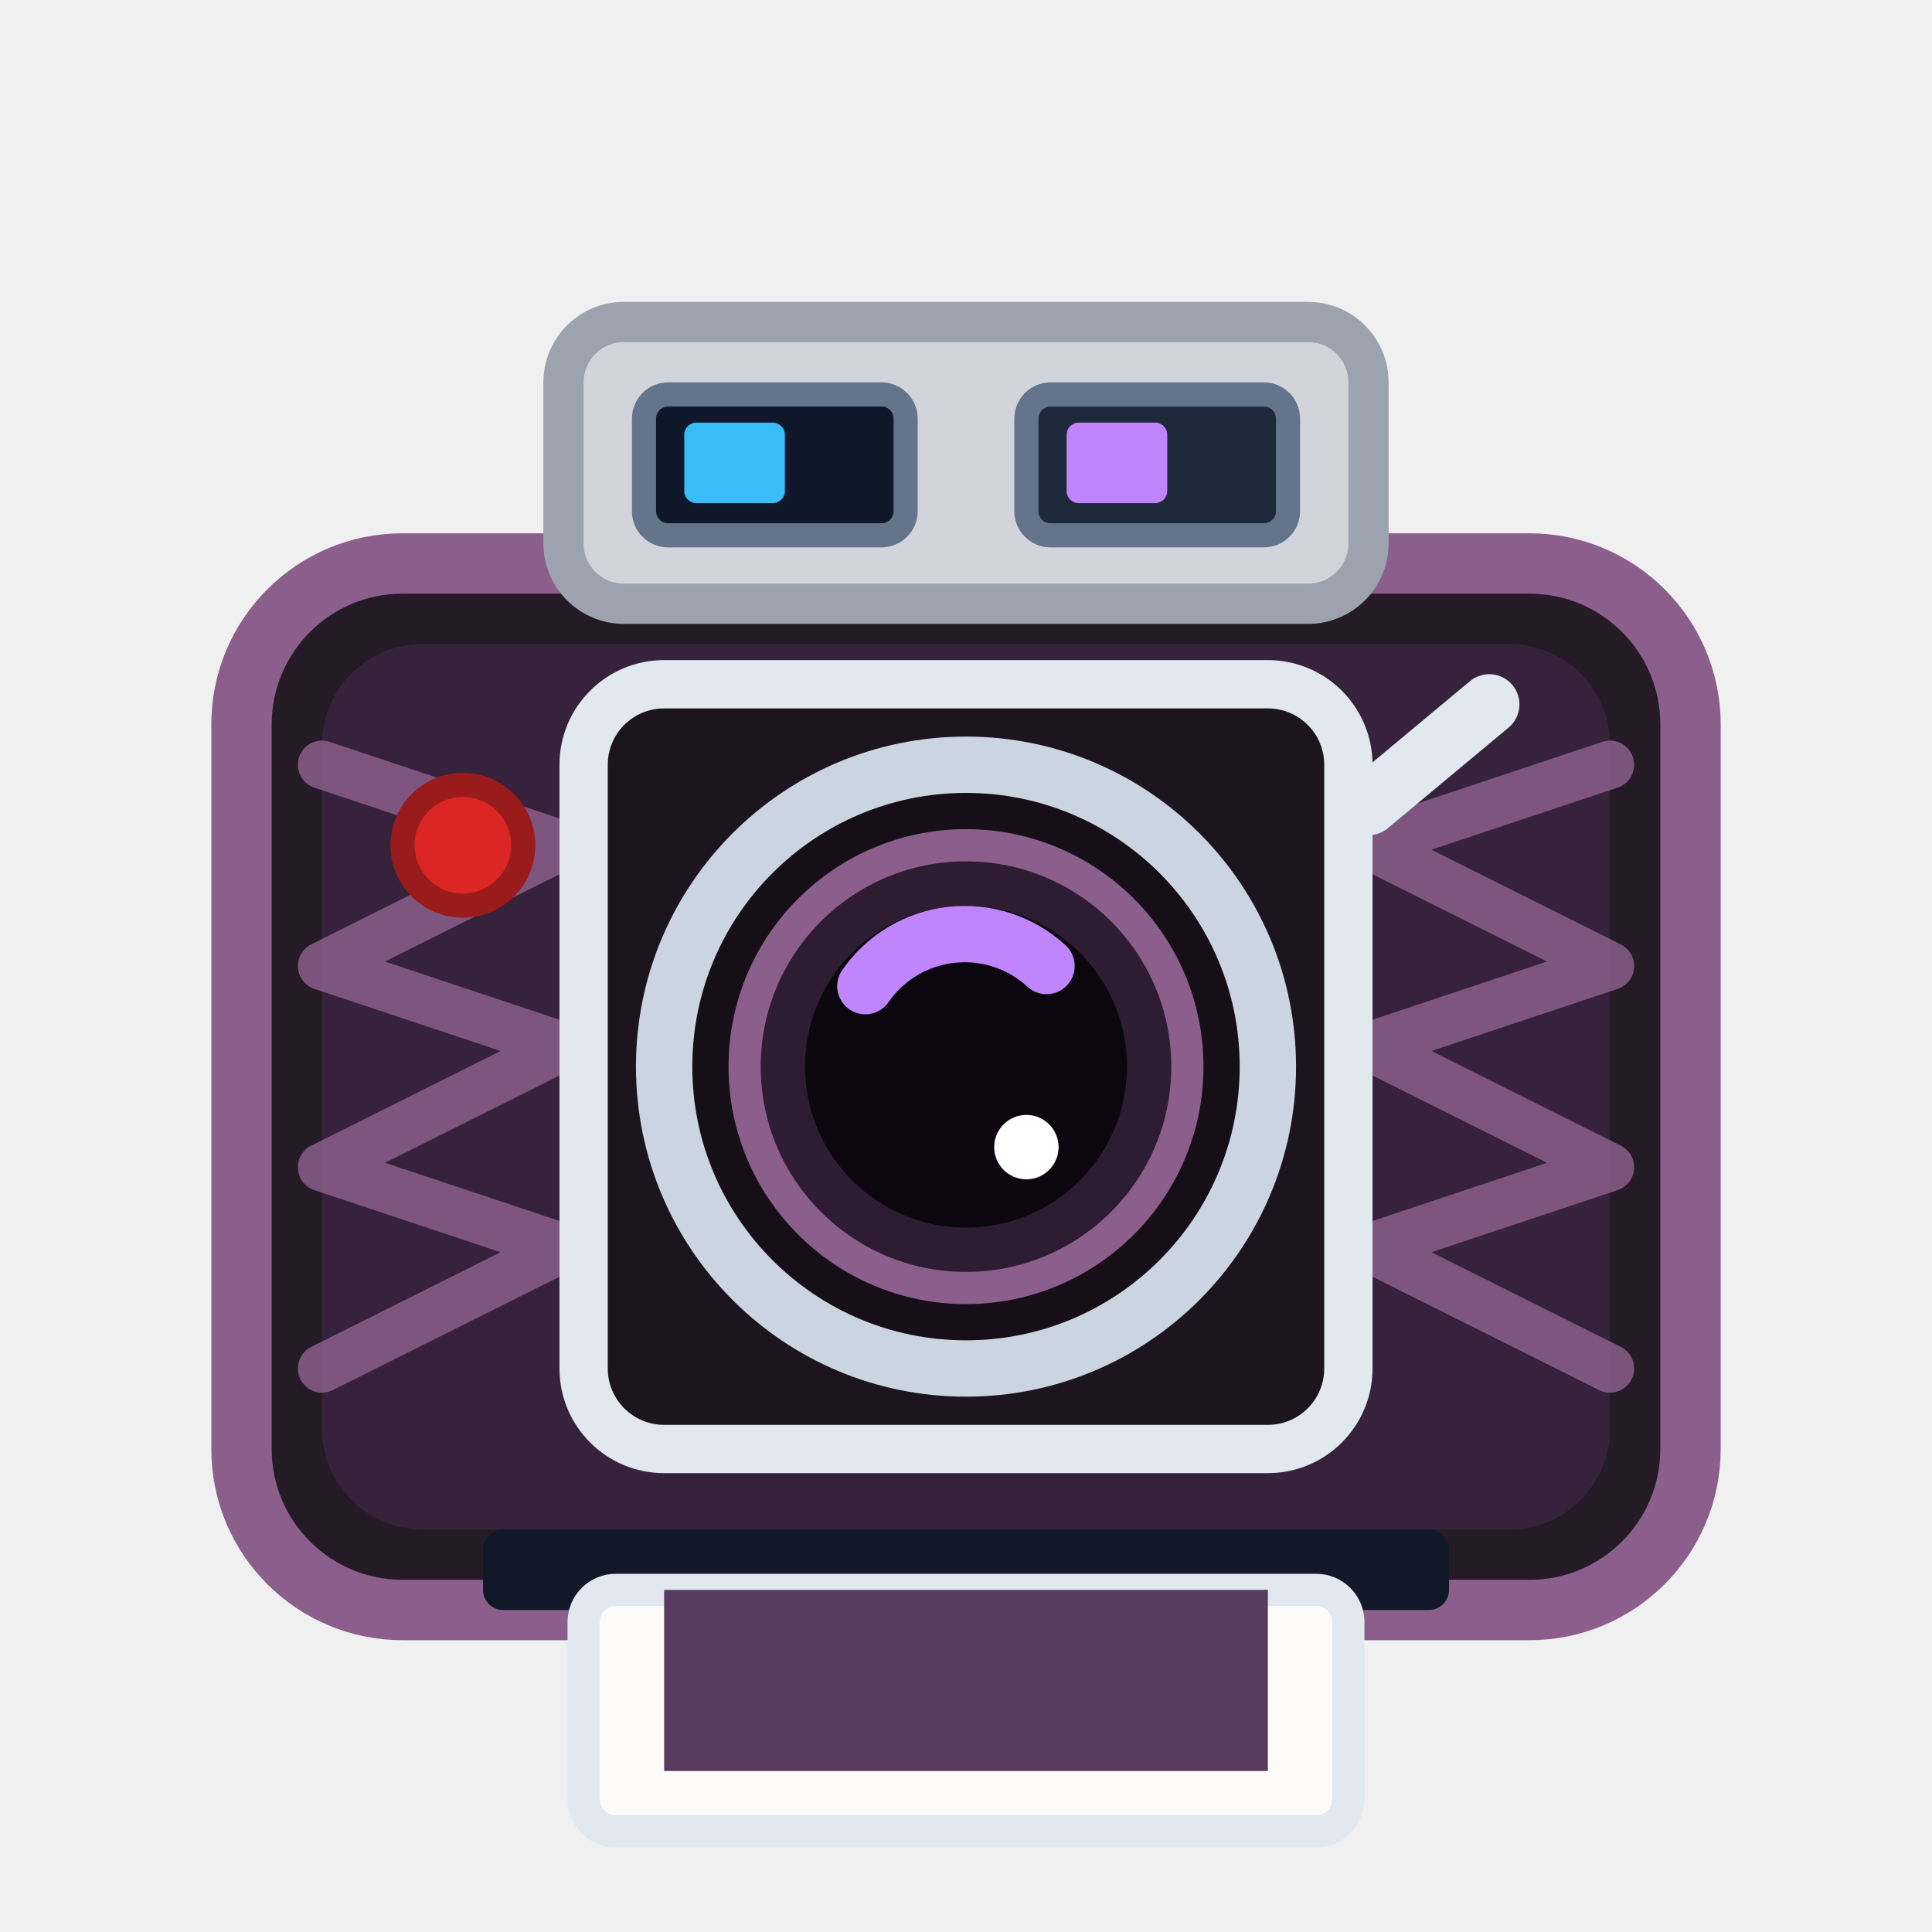
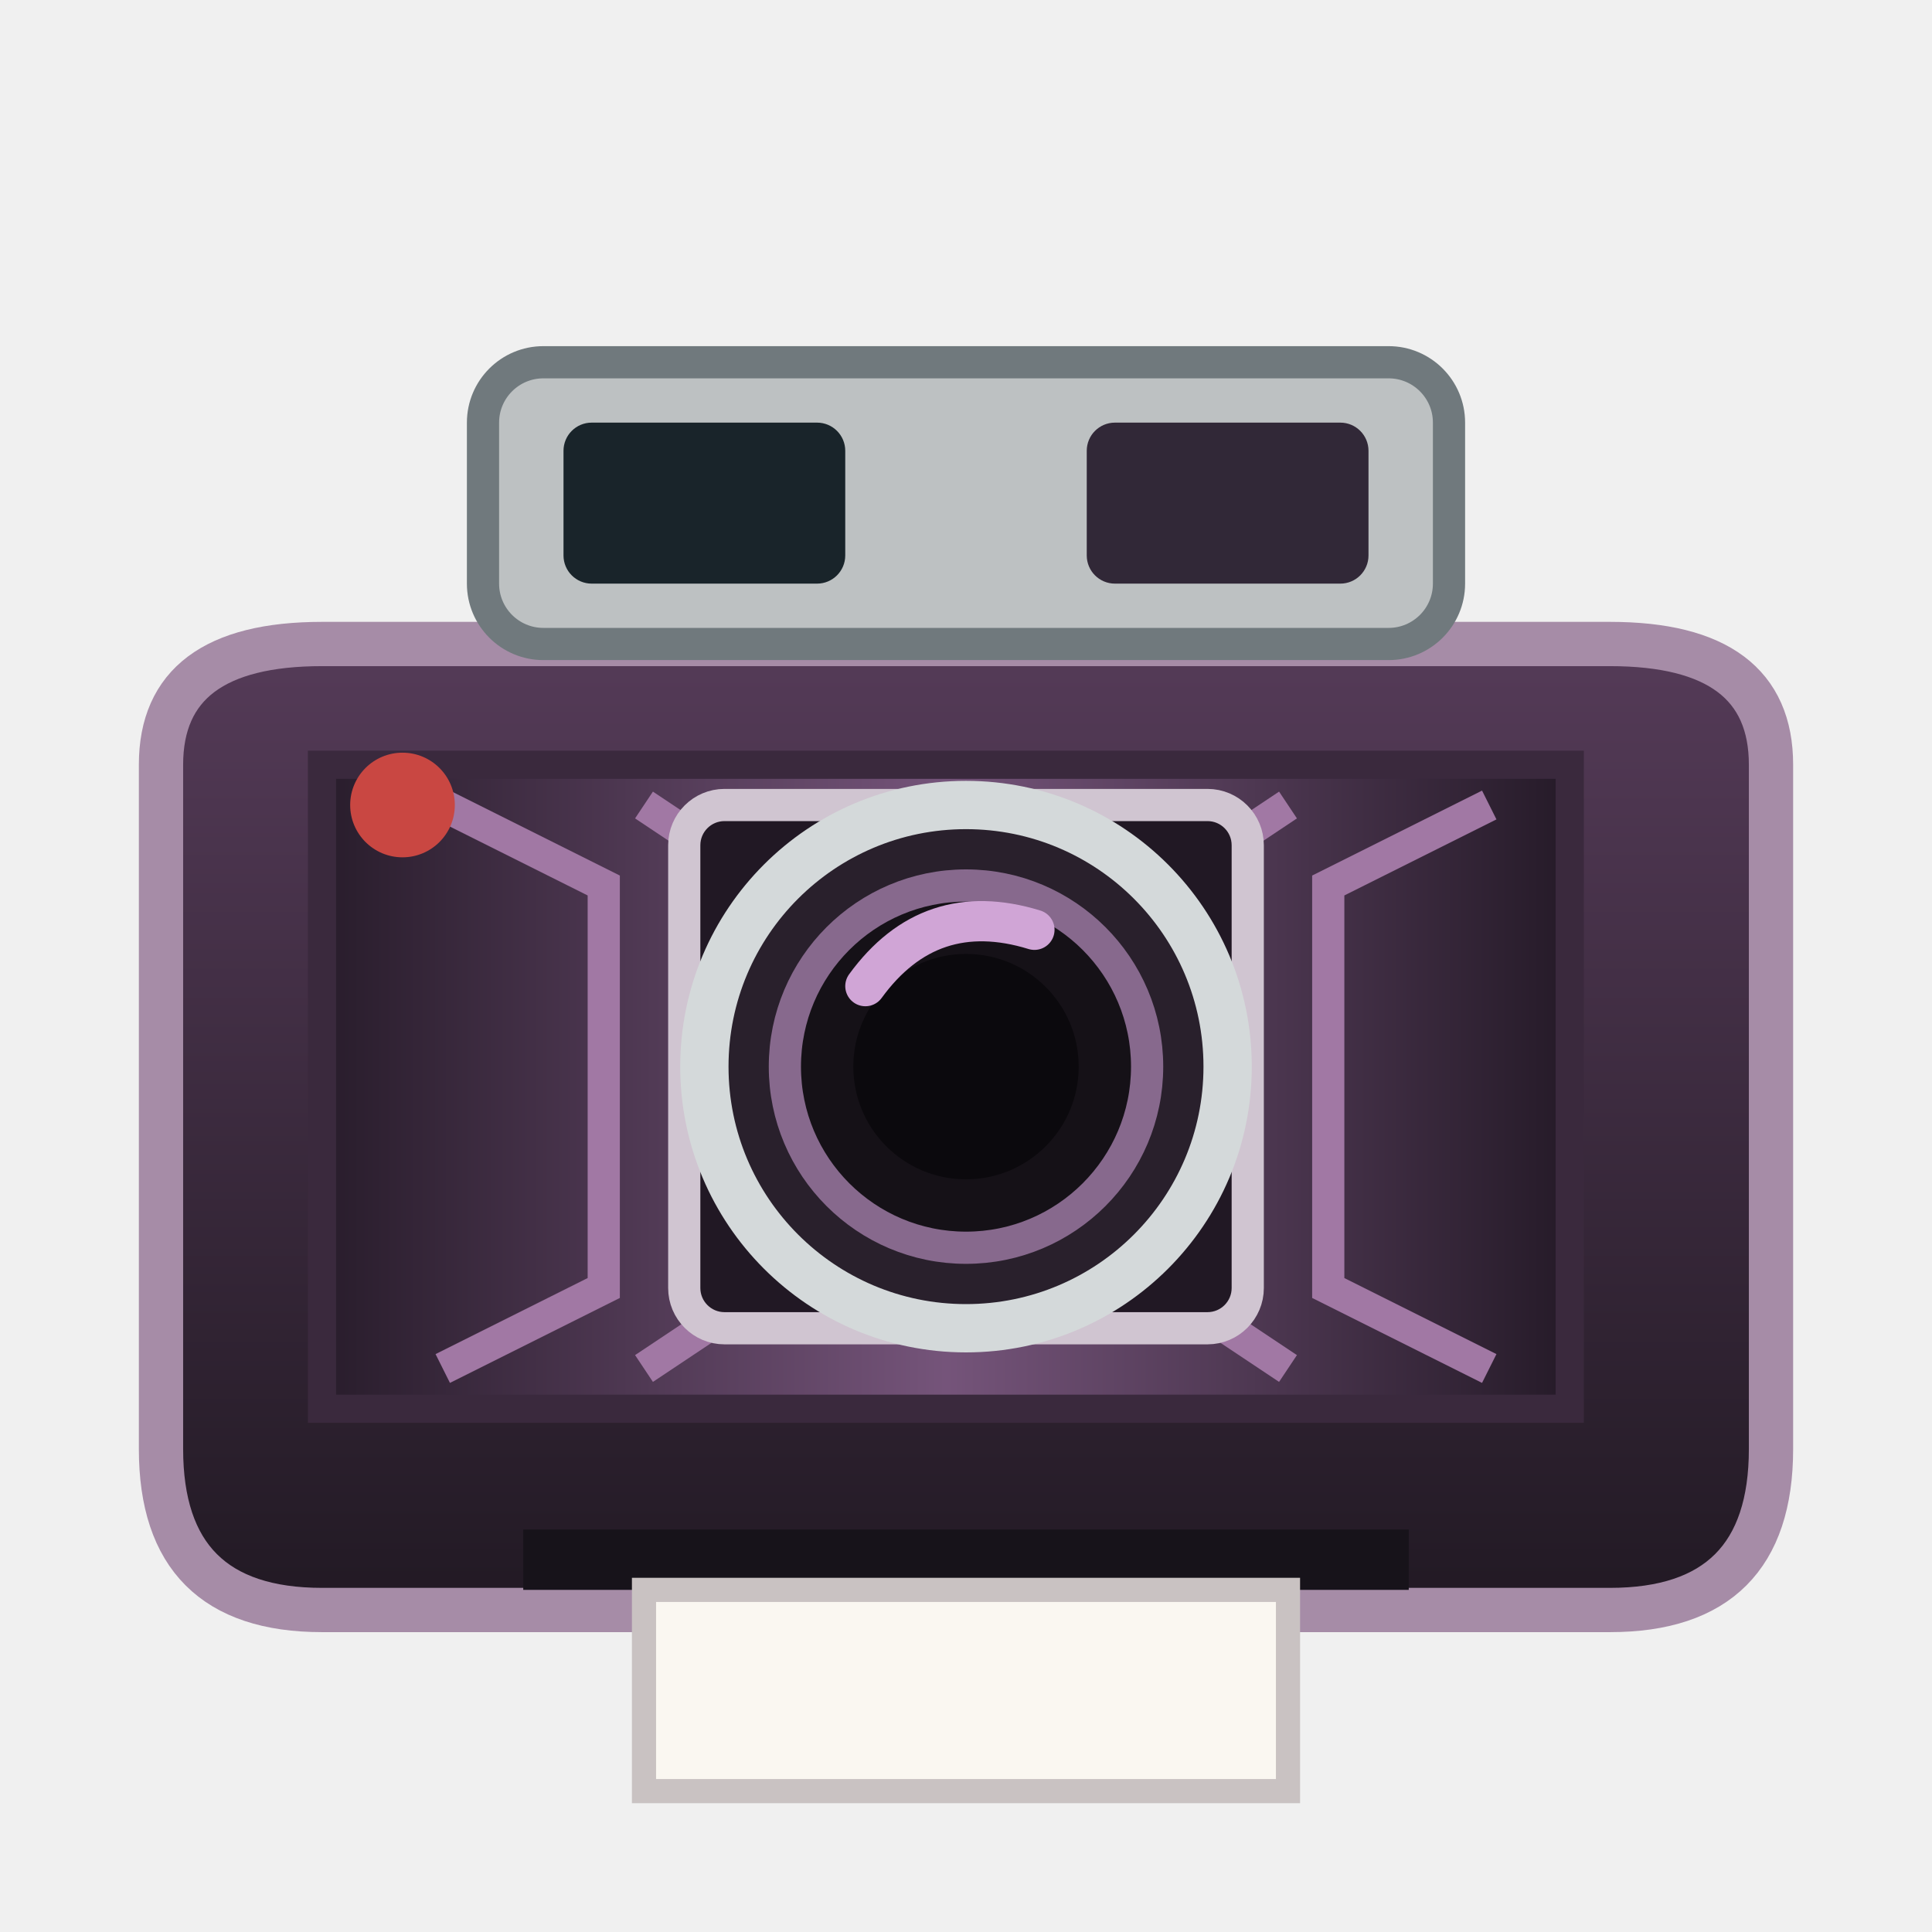
- <svg xmlns="http://www.w3.org/2000/svg" viewBox="0 0 48 48" width="48" height="48" fill="none">
-   <rect x="6" y="14" width="36" height="26" rx="4" fill="#241B26" stroke="#8B5E8B" stroke-width="1.5" />
-   <rect x="8" y="16" width="32" height="22" rx="2.5" fill="#36223B" />
-   <path d="M 8 19 L 14 21 L 8 24 L 14 26 L 8 29 L 14 31 L 8 34" stroke="#8B5E8B" stroke-width="1.2" stroke-linecap="round" stroke-linejoin="round" opacity="0.85" />
-   <path d="M 40 19 L 34 21 L 40 24 L 34 26 L 40 29 L 34 31 L 40 34" stroke="#8B5E8B" stroke-width="1.2" stroke-linecap="round" stroke-linejoin="round" opacity="0.85" />
-   <rect x="14" y="8" width="20" height="7" rx="1.5" fill="#D1D5DB" stroke="#9CA3AF" stroke-width="1" />
-   <rect x="16" y="9.8" width="6.5" height="3.5" rx="0.6" fill="#0F172A" stroke="#64748B" stroke-width="0.6" />
-   <rect x="17" y="10.5" width="2.5" height="2" rx="0.3" fill="#38BDF8" />
-   <rect x="25.5" y="9.8" width="6.5" height="3.5" rx="0.6" fill="#1E293B" stroke="#64748B" stroke-width="0.6" />
-   <rect x="26.5" y="10.5" width="2.5" height="2" rx="0.3" fill="#C084FC" />
-   <rect x="14.5" y="17" width="19" height="19" rx="2" fill="#1C141E" stroke="#E2E8F0" stroke-width="1.2" />
-   <circle cx="24" cy="26.5" r="7.5" fill="#160F18" stroke="#CBD5E1" stroke-width="1.4" />
-   <circle cx="24" cy="26.5" r="5.5" fill="#2E1C33" stroke="#8B5E8B" stroke-width="0.8" />
-   <circle cx="24" cy="26.5" r="4" fill="#0C070E" />
-   <path d="M 21.5 24.5 A 3 3 0 0 1 26 24" stroke="#C084FC" stroke-width="1.4" stroke-linecap="round" />
-   <circle cx="25.5" cy="28.5" r="0.8" fill="#FFFFFF" />
-   <circle cx="11.5" cy="21" r="1.5" fill="#DC2626" stroke="#991B1B" stroke-width="0.6" />
-   <line x1="34" y1="20" x2="37" y2="17.5" stroke="#E2E8F0" stroke-width="1.5" stroke-linecap="round" />
-   <rect x="12" y="38" width="24" height="2" rx="0.5" fill="#111827" />
-   <rect x="14.5" y="39.5" width="19" height="6" rx="0.8" fill="#FDFBF7" stroke="#E2E8F0" stroke-width="0.8" />
-   <rect x="16.5" y="39.5" width="15" height="4.5" fill="#583B5E" />
+ <svg xmlns="http://www.w3.org/2000/svg" viewBox="0 0 48 48" width="48" height="48">
+   <defs>
+     <linearGradient id="plum" x2="0" y2="1">
+       <stop stop-color="#553b58" />
+       <stop offset="1" stop-color="#211923" />
+     </linearGradient>
+     <linearGradient id="bellows" x2="1">
+       <stop stop-color="#291d2c" />
+       <stop offset=".5" stop-color="#75547a" />
+       <stop offset="1" stop-color="#261b29" />
+     </linearGradient>
+   </defs>
+   <path d="M4 19q0-3 4-3h32q4 0 4 3v17q0 4-4 4H8q-4 0-4-4Z" fill="url(#plum)" stroke="#a68ca7" stroke-width="1.1" />
+   <rect x="12" y="9" width="24" height="7" rx="1.5" fill="#bdc1c2" stroke="#70797d" stroke-width=".8" />
+   <rect x="14" y="10.5" width="7" height="4" rx=".7" fill="#19242a" />
+   <rect x="27" y="10.5" width="7" height="4" rx=".7" fill="#312837" />
+   <path d="M8 19h31v16H8Z" fill="url(#bellows)" stroke="#3a293d" stroke-width=".7" />
+   <path d="m11 20 4 2v10l-4 2m26-14-4 2v10l4 2M16 20l3 2v10l-3 2m16-14-3 2v10l3 2" fill="none" stroke="#a178a4" stroke-width=".8" />
+   <rect x="17" y="20" width="14" height="13" rx="1" fill="#211824" stroke="#d0c5d1" stroke-width=".8" />
+   <circle cx="24" cy="26.5" r="6.5" fill="#29202c" stroke="#d4d9da" stroke-width="1.2" />
+   <circle cx="24" cy="26.5" r="4.5" fill="#151117" stroke="#87698d" stroke-width=".8" />
+   <circle cx="24" cy="26.5" r="2.8" fill="#0b090d" />
+   <path d="M21.5 24.5q1.6-2.2 4.2-1.4" fill="none" stroke="#d0a5d6" stroke-width="1" stroke-linecap="round" />
+   <circle cx="10" cy="20" r="1.3" fill="#c94742" />
+   <path d="M13 38h22v1.5H13z" fill="#17131a" />
+   <path d="M16 39.5h16v5H16z" fill="#faf7f1" stroke="#c9c2c2" stroke-width=".6" />
</svg>
